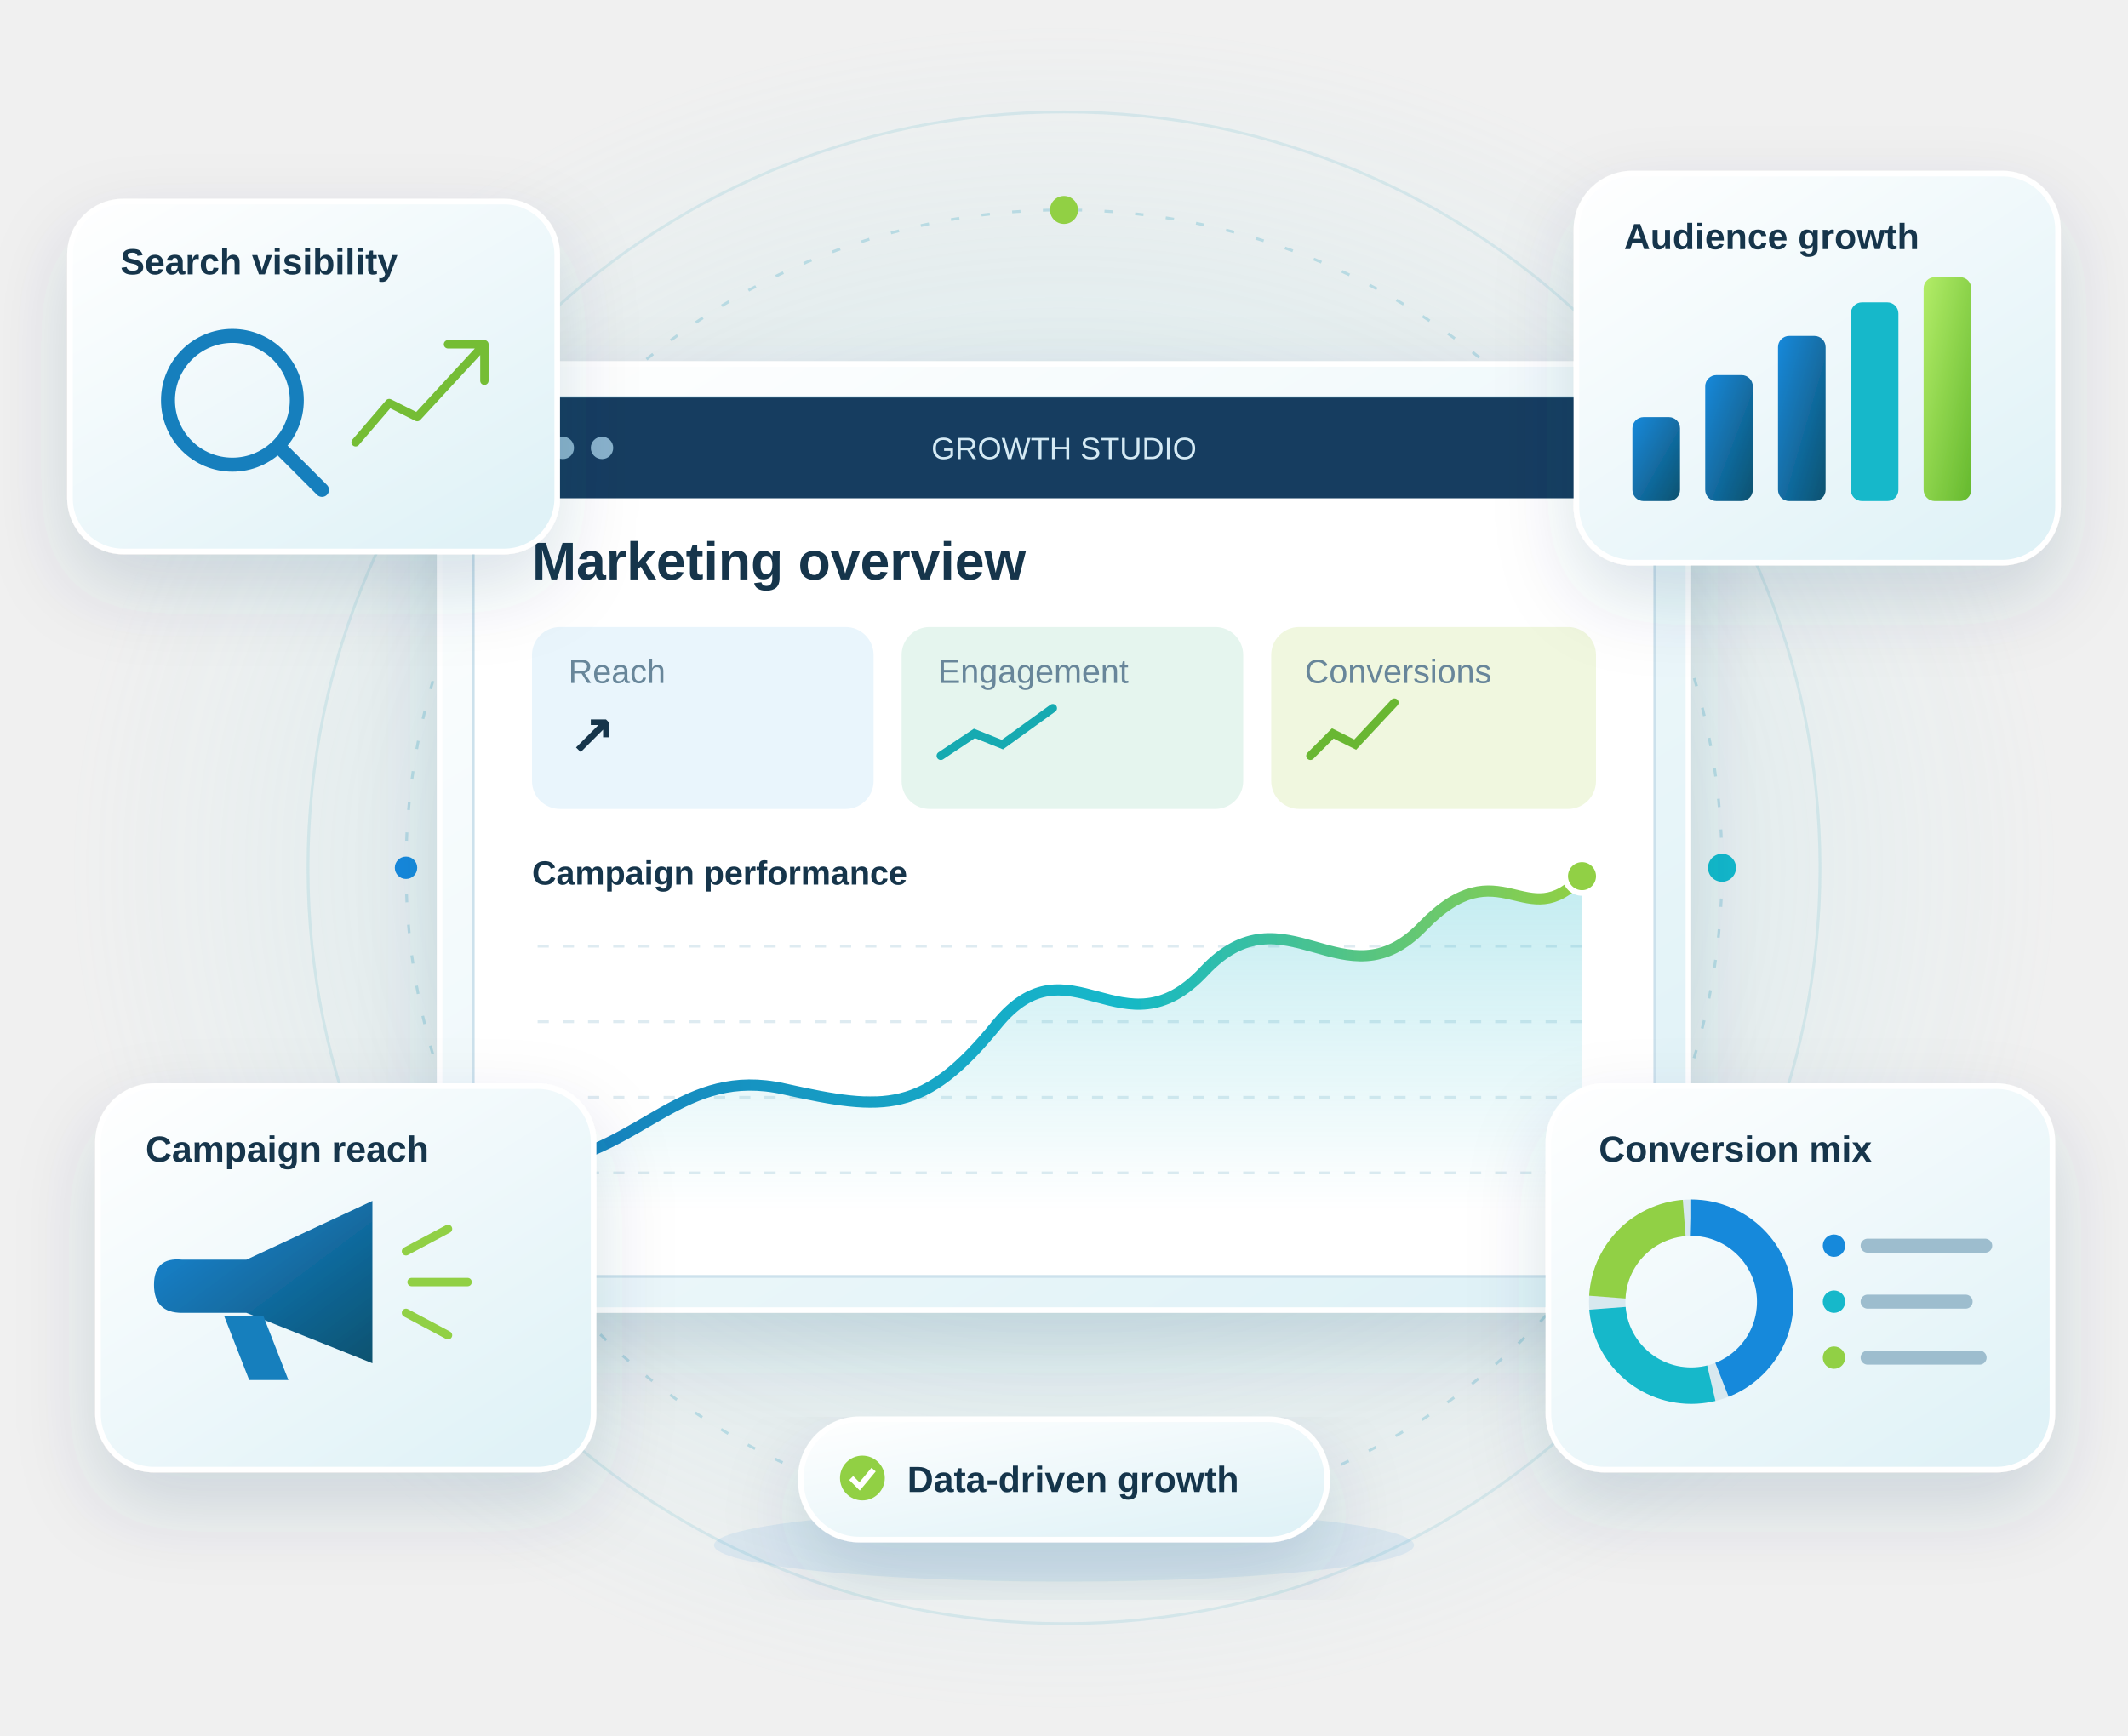
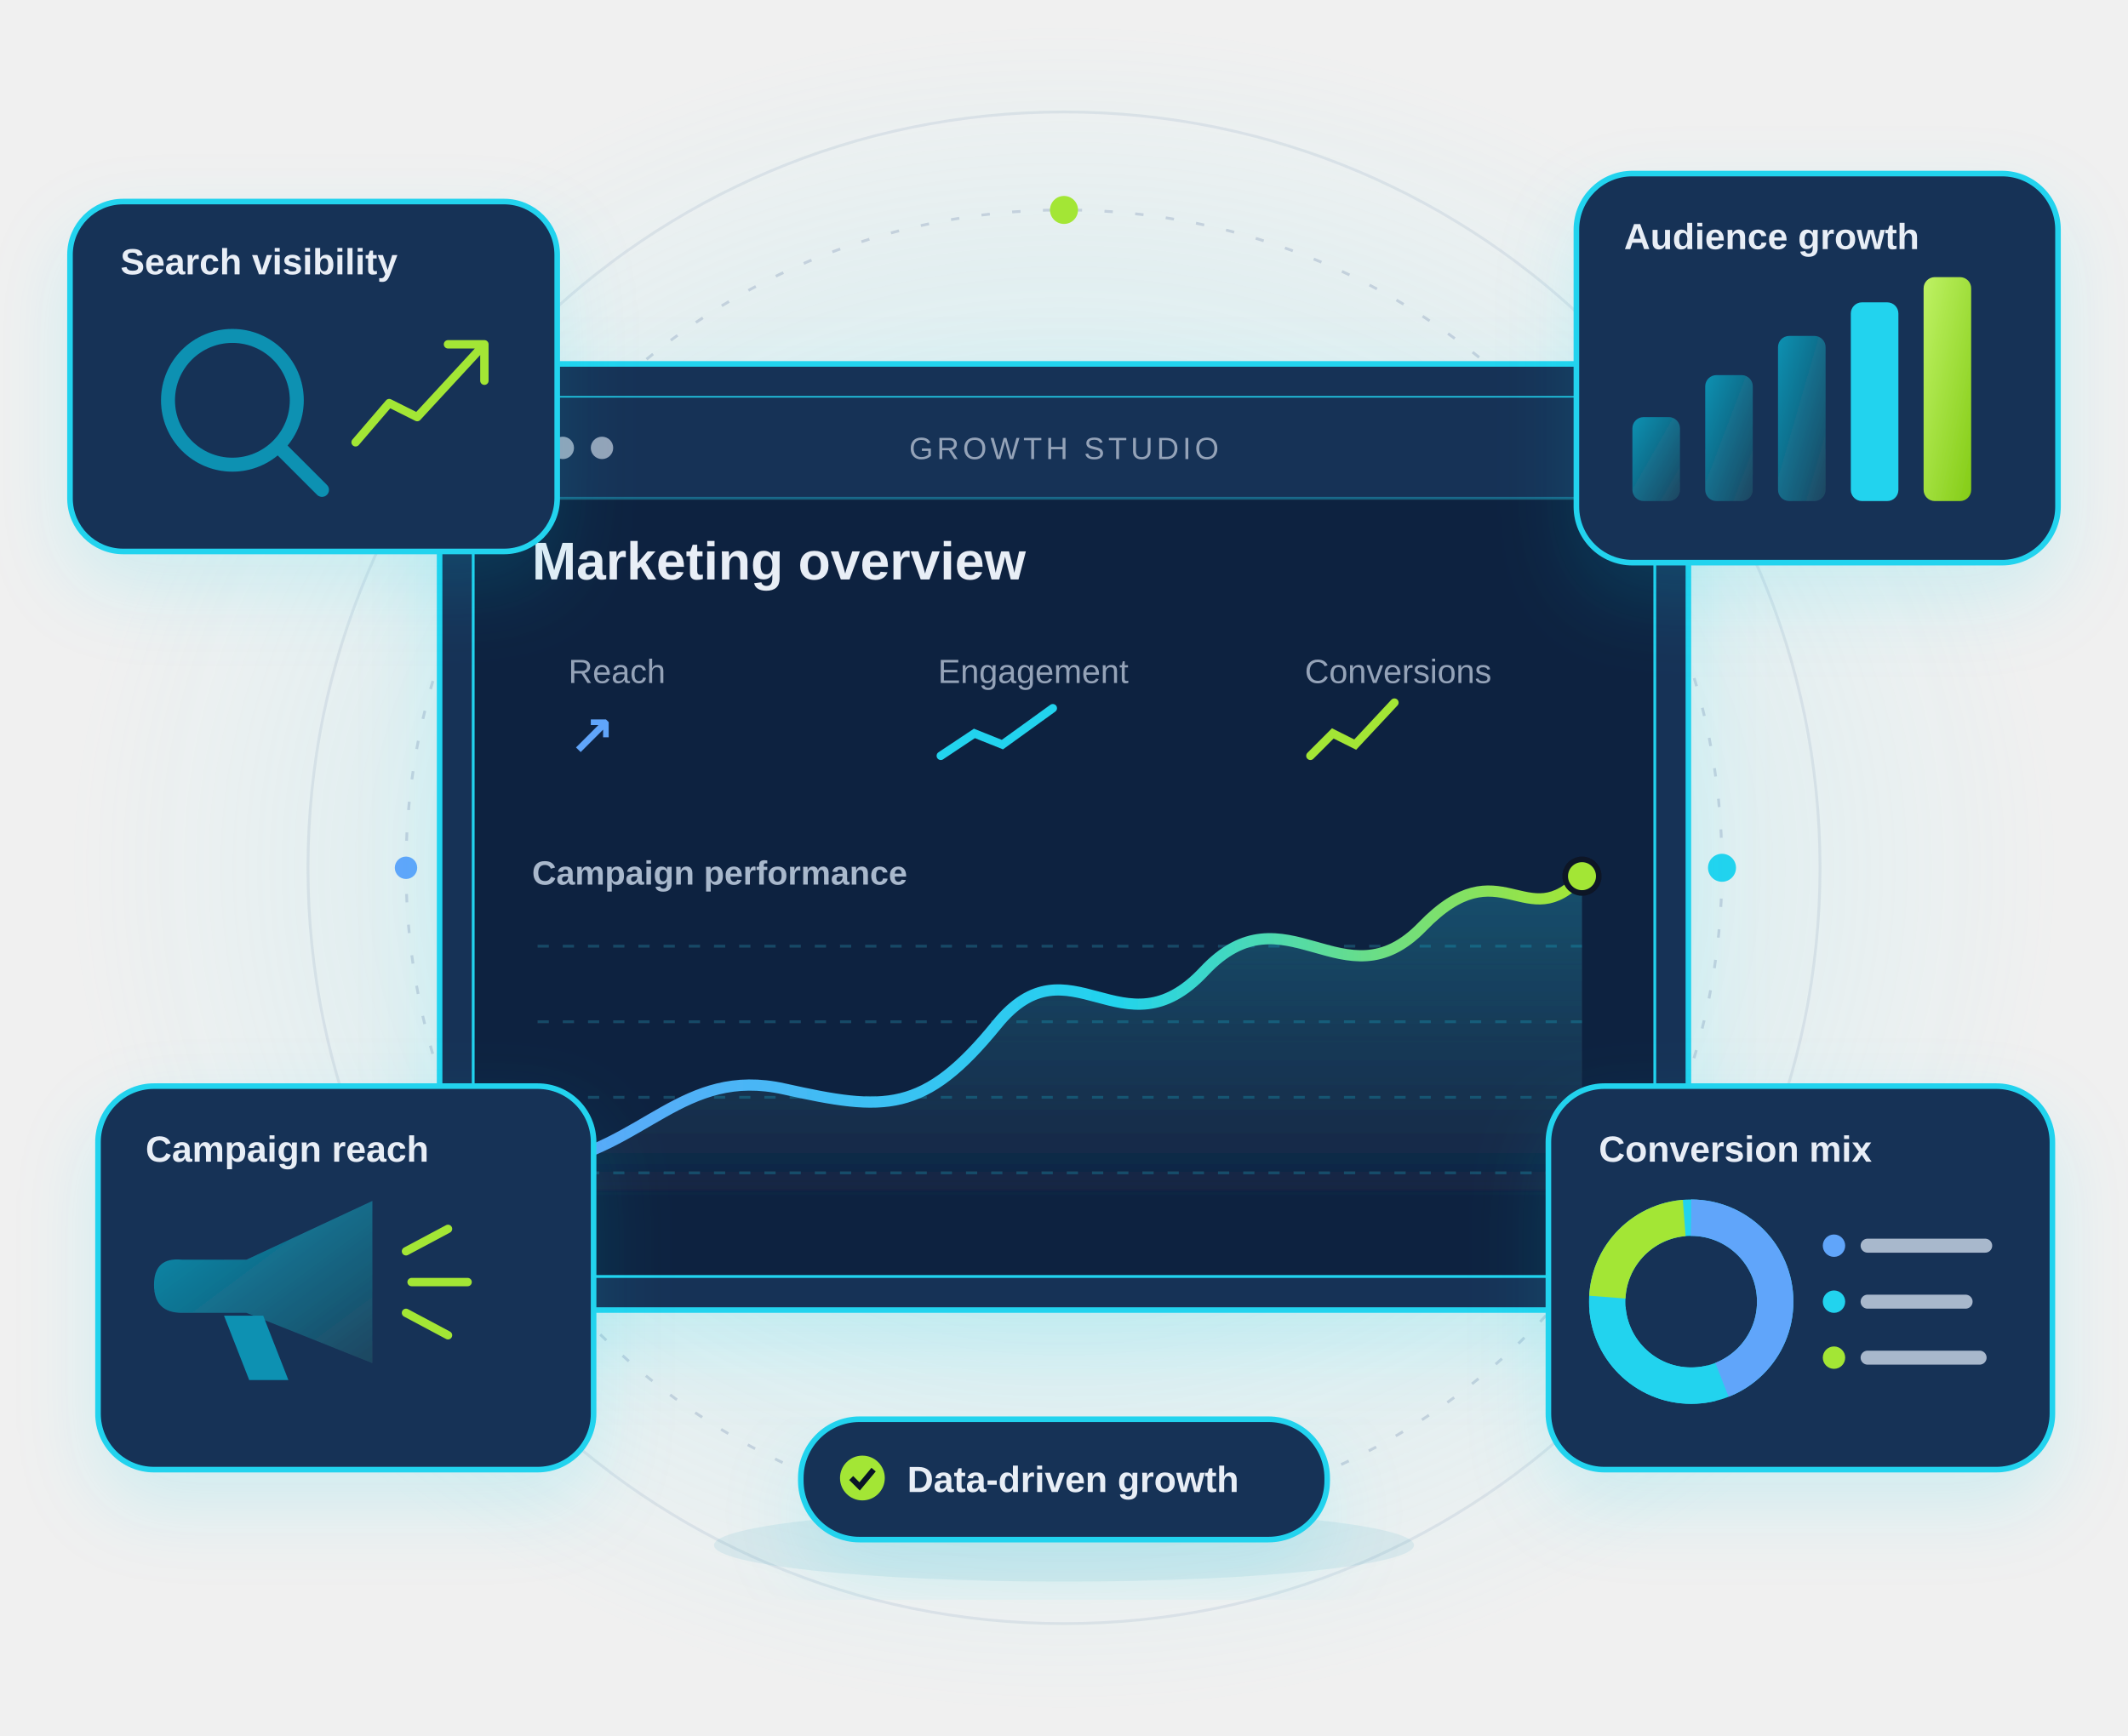
<svg xmlns="http://www.w3.org/2000/svg" viewBox="0 0 760 620" role="img" aria-labelledby="title">
  <defs>
    <linearGradient id="glass" x2="0.8" y2="1">
-       <stop stop-color="#fff" />
-       <stop offset="1" stop-color="#e0f2f7" />
+       <stop stop-color="#173056" />
+       <stop offset="1" stop-color="#173056" />
    </linearGradient>
    <linearGradient id="blue" x2="1" y2="1">
-       <stop stop-color="#1689db" />
-       <stop offset="1" stop-color="#0e526f" />
+       <stop stop-color="#0891b2" />
+       <stop offset="1" stop-color="#1e4660" />
    </linearGradient>
    <linearGradient id="green" x2="1" y2="1">
-       <stop stop-color="#b3ed68" />
-       <stop offset="1" stop-color="#65b92e" />
+       <stop stop-color="#bef264" />
+       <stop offset="1" stop-color="#84cc16" />
    </linearGradient>
    <linearGradient id="trend">
-       <stop stop-color="#167fbd" />
-       <stop offset=".55" stop-color="#12b8ca" />
-       <stop offset="1" stop-color="#91d044" />
+       <stop stop-color="#60a5fa" />
+       <stop offset=".55" stop-color="#22d3ee" />
+       <stop offset="1" stop-color="#a3e635" />
    </linearGradient>
    <linearGradient id="area" x2="0" y2="1">
-       <stop stop-color="#16b5c8" stop-opacity=".26" />
-       <stop offset="1" stop-color="#16b5c8" stop-opacity="0" />
+       <stop stop-color="#22d3ee" stop-opacity=".26" />
+       <stop offset="1" stop-color="#22d3ee" stop-opacity="0" />
    </linearGradient>
    <radialGradient id="halo">
-       <stop stop-color="#80d9e4" stop-opacity=".32" />
-       <stop offset="1" stop-color="#80d9e4" stop-opacity="0" />
+       <stop stop-color="#67e8f9" stop-opacity=".32" />
+       <stop offset="1" stop-color="#67e8f9" stop-opacity="0" />
    </radialGradient>
    <filter id="shadow" x="-30%" y="-30%" width="160%" height="180%">
-       <feDropShadow dx="0" dy="12" stdDeviation="14" flood-color="#123d65" flood-opacity=".15" />
+       <feDropShadow dx="0" dy="12" stdDeviation="14" flood-color="#22D3EE" flood-opacity=".14" />
    </filter>
    <filter id="glow">
      <feGaussianBlur stdDeviation="3" />
    </filter>
-     <style>text{font-family:Arial,sans-serif;fill:#15354b}.muted{fill:#67869a;font-size:12px}.float{animation:float 6s ease-in-out infinite}.left{animation:float 5s ease-in-out infinite -2s}.right{animation:float 7s ease-in-out infinite -3s}.bottom{animation:float 6s ease-in-out infinite -4s}.flow{stroke-dasharray:4 11;animation:flow 2s linear infinite}.orbit{transform-origin:380px 310px;animation:spin 35s linear infinite}.bar{transform-box:fill-box;transform-origin:center bottom;animation:grow 5s ease-in-out infinite}.pulse{animation:pulse 3s ease-in-out infinite}.line{stroke-dasharray:470;animation:draw 6s ease-in-out infinite}@keyframes float{50%{transform:translateY(-9px)}}@keyframes flow{to{stroke-dashoffset:-30}}@keyframes spin{to{transform:rotate(360deg)}}@keyframes grow{0%,100%{transform:scaleY(.65)}50%{transform:scaleY(1)}}@keyframes pulse{50%{opacity:.45}}@keyframes draw{0%,100%{stroke-dashoffset:0}15%{stroke-dashoffset:470}65%{stroke-dashoffset:0}}@media(prefers-reduced-motion:reduce){*{animation:none!important}}</style>
+     <style>text{font-family:Arial,sans-serif;fill:#E8EEF6}.muted{fill:#94A3B8;font-size:12px}.float{animation:float 6s ease-in-out infinite}.left{animation:float 5s ease-in-out infinite -2s}.right{animation:float 7s ease-in-out infinite -3s}.bottom{animation:float 6s ease-in-out infinite -4s}.flow{stroke-dasharray:4 11;animation:flow 2s linear infinite}.orbit{transform-origin:380px 310px;animation:spin 35s linear infinite}.bar{transform-box:fill-box;transform-origin:center bottom;animation:grow 5s ease-in-out infinite}.pulse{animation:pulse 3s ease-in-out infinite}.line{stroke-dasharray:470;animation:draw 6s ease-in-out infinite}@keyframes float{50%{transform:translateY(-9px)}}@keyframes flow{to{stroke-dashoffset:-30}}@keyframes spin{to{transform:rotate(360deg)}}@keyframes grow{0%,100%{transform:scaleY(.65)}50%{transform:scaleY(1)}}@keyframes pulse{50%{opacity:.45}}@keyframes draw{0%,100%{stroke-dashoffset:0}15%{stroke-dashoffset:470}65%{stroke-dashoffset:0}}@media(prefers-reduced-motion:reduce){*{animation:none!important}}</style>
  </defs>
  <ellipse cx="380" cy="310" rx="355" ry="300" fill="url(#halo)" />
-   <g fill="none" stroke="#92cbd8" opacity=".55">
+   <g fill="none" stroke="#a8b8cc" opacity=".55">
    <circle cx="380" cy="310" r="235" stroke-dasharray="3 8" />
    <circle cx="380" cy="310" r="270" opacity=".5" />
  </g>
  <g class="orbit">
-     <circle cx="380" cy="75" r="5" fill="#91d044" />
-     <circle cx="615" cy="310" r="5" fill="#12b8ca" />
-     <circle cx="145" cy="310" r="4" fill="#1689db" />
+     <circle cx="380" cy="75" r="5" fill="#a3e635" />
+     <circle cx="615" cy="310" r="5" fill="#22d3ee" />
+     <circle cx="145" cy="310" r="4" fill="#60a5fa" />
  </g>
-   <g fill="none" stroke="#16b5c8" stroke-width="2" class="flow" opacity=".75">
+   <g fill="none" stroke="#22d3ee" stroke-width="2" class="flow" opacity=".75">
    <path d="M140 143H200Q230 143 250 180M610 140H560Q530 140 510 180M145 440H210L255 390M615 448H560L510 390" />
  </g>
  <g class="float" filter="url(#shadow)">
-     <rect x="157" y="130" width="446" height="338" rx="24" fill="url(#glass)" stroke="#fff" stroke-width="2" />
-     <rect x="169" y="142" width="422" height="314" rx="17" fill="#fff" stroke="#cce1ec" />
-     <path d="M186 142H574Q591 142 591 159V178H169V159Q169 142 186 142" fill="#143e61" />
-     <g fill="#91d044">
+     <rect x="157" y="130" width="446" height="338" rx="24" fill="url(#glass)" stroke="#22D3EE" stroke-width="2" />
+     <rect x="169" y="142" width="422" height="314" rx="17" fill="#112240" stroke="#22D3EE" />
+     <path d="M186 142H574Q591 142 591 159V178H169V159Q169 142 186 142" fill="#173056" />
+     <path d="M169 178H591" stroke="#22D3EE" stroke-opacity=".35" />
+     <g fill="#a3e635">
      <circle cx="187" cy="160" r="4" />
    </g>
-     <g fill="#89b2cb">
+     <g fill="#94a3b8">
      <circle cx="201" cy="160" r="4" />
      <circle cx="215" cy="160" r="4" />
    </g>
-     <text x="380" y="164" text-anchor="middle" font-size="11" style="fill:#d5eaf4">GROWTH STUDIO</text>
+     <text x="380" y="164" text-anchor="middle" font-size="11" style="fill:#94A3B8;letter-spacing:.12em">GROWTH STUDIO</text>
    <text x="190" y="207" font-size="19" font-weight="bold">Marketing overview</text>
-     <rect x="190" y="224" width="122" height="65" rx="10" fill="#e9f5fc" />
-     <rect x="322" y="224" width="122" height="65" rx="10" fill="#e5f5ee" />
-     <rect x="454" y="224" width="116" height="65" rx="10" fill="#f0f7df" />
+     <rect x="190" y="224" width="122" height="65" rx="10" fill="#112240" />
+     <rect x="322" y="224" width="122" height="65" rx="10" fill="#112240" />
+     <rect x="454" y="224" width="116" height="65" rx="10" fill="#112240" />
    <text x="203" y="244" class="muted">Reach</text>
-     <text x="203" y="270" font-size="20" font-weight="bold">↗</text>
+     <text x="203" y="270" font-size="20" font-weight="bold" style="fill:#60a5fa">↗</text>
    <text x="335" y="244" class="muted">Engagement</text>
-     <path d="M336 270l12 -8 10 4 18 -13" fill="none" stroke="#12aab1" stroke-width="3" stroke-linecap="round" />
+     <path d="M336 270l12 -8 10 4 18 -13" fill="none" stroke="#22d3ee" stroke-width="3" stroke-linecap="round" />
    <text x="466" y="244" class="muted">Conversions</text>
-     <path d="M468 270l8 -8 8 4 14 -15" fill="none" stroke="#69b733" stroke-width="3" stroke-linecap="round" />
-     <text x="190" y="316" font-size="12" font-weight="bold">Campaign performance</text>
-     <g stroke="#deebf1" stroke-dasharray="4 5">
+     <path d="M468 270l8 -8 8 4 14 -15" fill="none" stroke="#a3e635" stroke-width="3" stroke-linecap="round" />
+     <text x="190" y="316" font-size="12" font-weight="bold" style="fill:#A8B8CC">Campaign performance</text>
+     <g stroke="#22D3EE" stroke-opacity=".22" stroke-dasharray="4 5">
      <path d="M192 338H568M192 365H568M192 392H568M192 419H568" />
    </g>
    <path d="M194 416C230 410 244 381 280 389S330 398 356 366 401 378 430 347 480 360 508 331 545 335 565 313V432H194Z" fill="url(#area)" />
    <path class="line" d="M194 416C230 410 244 381 280 389S330 398 356 366 401 378 430 347 480 360 508 331 545 335 565 313" fill="none" stroke="url(#trend)" stroke-width="4" stroke-linecap="round" />
-     <circle class="pulse" cx="565" cy="313" r="6" fill="#91d044" stroke="#fff" stroke-width="2" />
+     <circle class="pulse" cx="565" cy="313" r="6" fill="#a3e635" stroke="#081426" stroke-width="2" />
  </g>
  <g class="left" filter="url(#shadow)">
-     <rect x="25" y="72" width="174" height="125" rx="19" fill="url(#glass)" stroke="#fff" stroke-width="2" />
+     <rect x="25" y="72" width="174" height="125" rx="19" fill="url(#glass)" stroke="#22D3EE" stroke-width="2" />
    <text x="43" y="98" font-size="13" font-weight="bold">Search visibility</text>
-     <g fill="none" stroke="#167fbd" stroke-width="5" stroke-linecap="round">
+     <g fill="none" stroke="#0891b2" stroke-width="5" stroke-linecap="round">
      <circle cx="83" cy="143" r="23" />
      <path d="M100 160l15 15" />
    </g>
-     <path d="M127 158l12 -14 10 5 24 -26m-13 0h13v13" stroke="#74bd36" stroke-width="3" fill="none" stroke-linecap="round" stroke-linejoin="round" />
+     <path d="M127 158l12 -14 10 5 24 -26m-13 0h13v13" stroke="#a3e635" stroke-width="3" fill="none" stroke-linecap="round" stroke-linejoin="round" />
  </g>
  <g class="right" filter="url(#shadow)">
-     <rect x="563" y="62" width="172" height="139" rx="20" fill="url(#glass)" stroke="#fff" stroke-width="2" />
+     <rect x="563" y="62" width="172" height="139" rx="20" fill="url(#glass)" stroke="#22D3EE" stroke-width="2" />
    <text x="580" y="89" font-size="13" font-weight="bold">Audience growth</text>
    <g fill="url(#blue)">
      <rect class="bar" x="583" y="149" width="17" height="30" rx="4" />
      <rect class="bar" x="609" y="134" width="17" height="45" rx="4" style="animation-delay:-.3s" />
      <rect class="bar" x="635" y="120" width="17" height="59" rx="4" style="animation-delay:-.6s" />
    </g>
-     <rect class="bar" x="661" y="108" width="17" height="71" rx="4" fill="#12b8ca" />
+     <rect class="bar" x="661" y="108" width="17" height="71" rx="4" fill="#22d3ee" />
    <rect class="bar" x="687" y="99" width="17" height="80" rx="4" fill="url(#green)" />
  </g>
  <g class="bottom" filter="url(#shadow)">
-     <rect x="35" y="388" width="177" height="137" rx="20" fill="url(#glass)" stroke="#fff" stroke-width="2" />
+     <rect x="35" y="388" width="177" height="137" rx="20" fill="url(#glass)" stroke="#22D3EE" stroke-width="2" />
    <text x="52" y="415" font-size="13" font-weight="bold">Campaign reach</text>
    <path d="M65 450H88L133 429V487L88 469H65Q55 469 55 459T65 450Z" fill="url(#blue)" />
-     <path d="M80 470L89 493H103L94 470" fill="#167fbd" />
-     <g class="pulse" fill="none" stroke="#91d044" stroke-width="3" stroke-linecap="round">
+     <path d="M80 470L89 493H103L94 470" fill="#0891b2" />
+     <g class="pulse" fill="none" stroke="#a3e635" stroke-width="3" stroke-linecap="round">
      <path d="M145 447l15 -8M147 458h20M145 469l15 8" />
    </g>
  </g>
  <g class="right" filter="url(#shadow)">
-     <rect x="553" y="388" width="180" height="137" rx="20" fill="url(#glass)" stroke="#fff" stroke-width="2" />
+     <rect x="553" y="388" width="180" height="137" rx="20" fill="url(#glass)" stroke="#22D3EE" stroke-width="2" />
    <text x="571" y="415" font-size="13" font-weight="bold">Conversion mix</text>
-     <circle cx="604" cy="465" r="30" fill="none" stroke="#d8e8ef" stroke-width="13" />
+     <circle cx="604" cy="465" r="30" fill="none" stroke="#22D3EE" stroke-width="13" />
    <g transform="rotate(-90 604 465)" fill="none" stroke-width="13">
-       <circle cx="604" cy="465" r="30" stroke="#1689db" stroke-dasharray="83 189" />
-       <circle cx="604" cy="465" r="30" stroke="#12b8ca" stroke-dasharray="52 189" stroke-dashoffset="-87" />
-       <circle cx="604" cy="465" r="30" stroke="#91d044" stroke-dasharray="43 189" stroke-dashoffset="-143" />
+       <circle cx="604" cy="465" r="30" stroke="#60a5fa" stroke-dasharray="83 189" />
+       <circle cx="604" cy="465" r="30" stroke="#22d3ee" stroke-dasharray="52 189" stroke-dashoffset="-87" />
+       <circle cx="604" cy="465" r="30" stroke="#a3e635" stroke-dasharray="43 189" stroke-dashoffset="-143" />
    </g>
    <g>
-       <circle cx="655" cy="445" r="4" fill="#1689db" />
-       <circle cx="655" cy="465" r="4" fill="#12b8ca" />
-       <circle cx="655" cy="485" r="4" fill="#91d044" />
-       <path d="M667 445h42M667 465h35M667 485h40" stroke="#9dbdce" stroke-width="5" stroke-linecap="round" />
+       <circle cx="655" cy="445" r="4" fill="#60a5fa" />
+       <circle cx="655" cy="465" r="4" fill="#22d3ee" />
+       <circle cx="655" cy="485" r="4" fill="#a3e635" />
+       <path d="M667 445h42M667 465h35M667 485h40" stroke="#a8b8cc" stroke-width="5" stroke-linecap="round" />
    </g>
  </g>
  <g class="bottom">
-     <ellipse cx="380" cy="552" rx="125" ry="13" fill="#1689db" opacity=".09" />
-     <rect x="286" y="507" width="188" height="43" rx="21" fill="url(#glass)" stroke="#fff" stroke-width="2" filter="url(#shadow)" />
-     <circle cx="308" cy="528" r="8" fill="#91d044" />
-     <path d="m304 528 3 3 5 -6" stroke="#fff" fill="none" stroke-width="2" />
+     <ellipse cx="380" cy="552" rx="125" ry="13" fill="#0891b2" opacity=".09" />
+     <rect x="286" y="507" width="188" height="43" rx="21" fill="url(#glass)" stroke="#22D3EE" stroke-width="2" filter="url(#shadow)" />
+     <circle cx="308" cy="528" r="8" fill="#a3e635" />
+     <path d="m304 528 3 3 5 -6" stroke="#081426" fill="none" stroke-width="2" />
    <text x="324" y="533" font-size="13" font-weight="bold">Data-driven growth</text>
  </g>
</svg>
